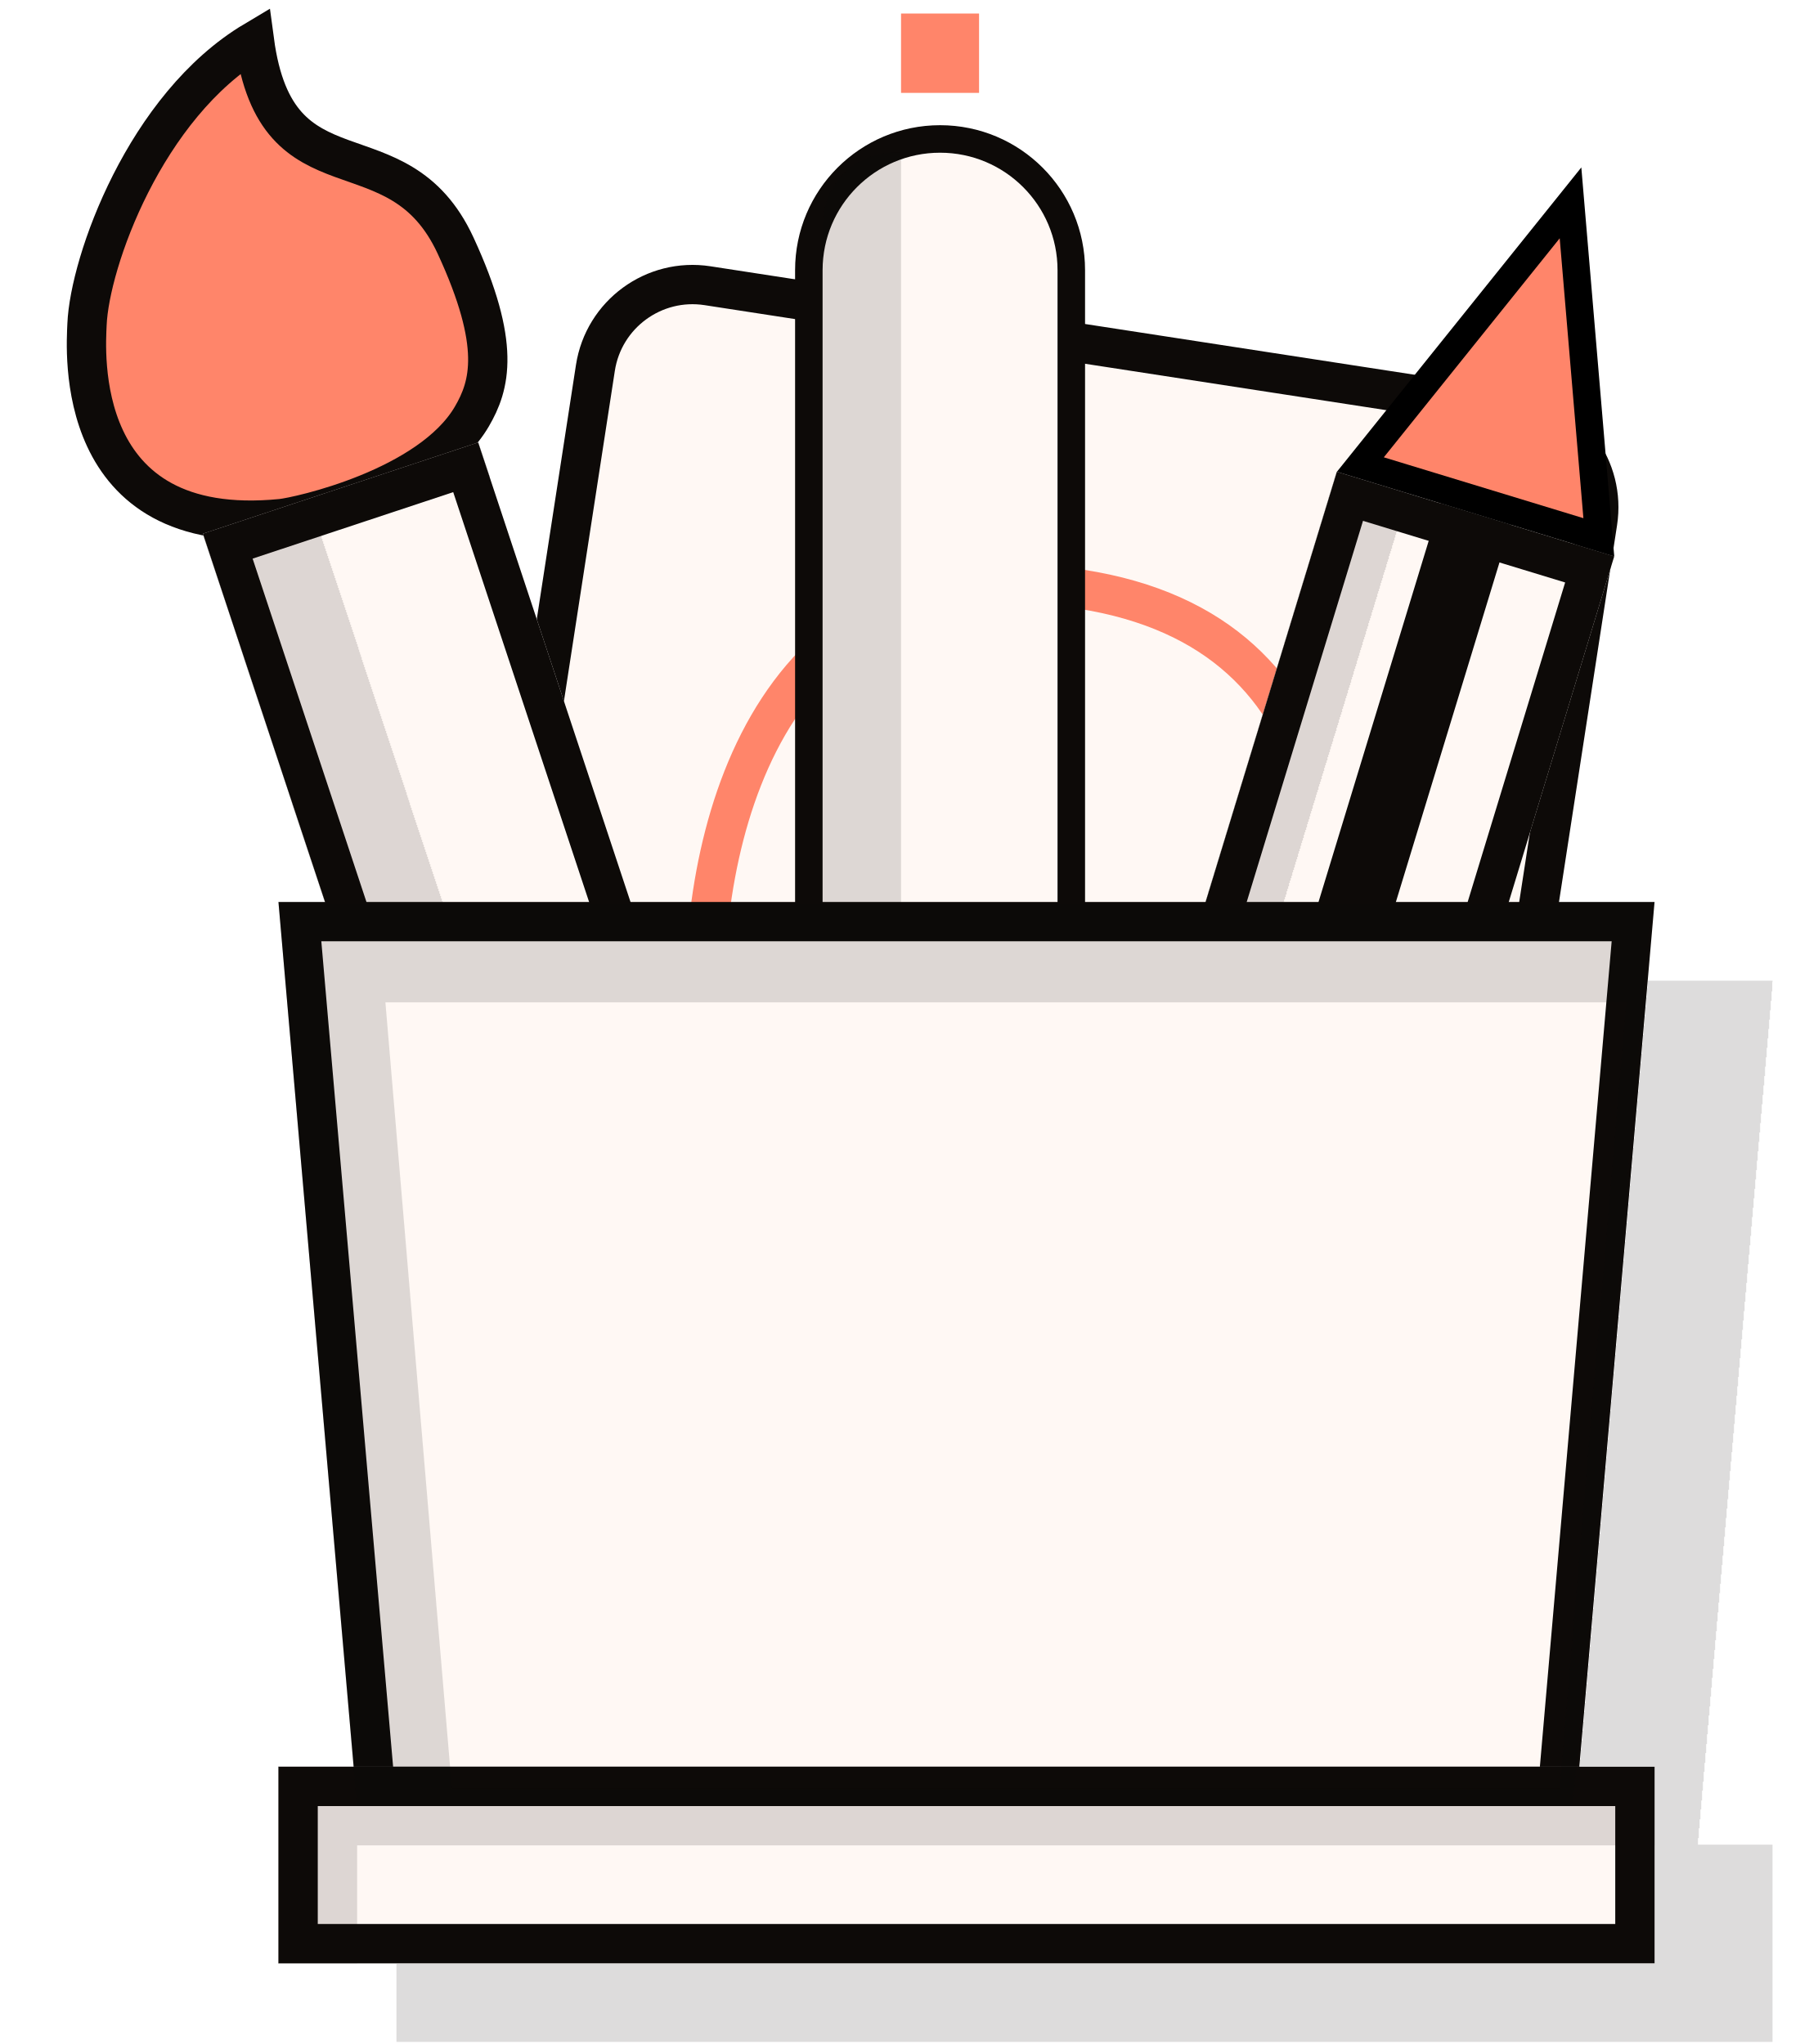
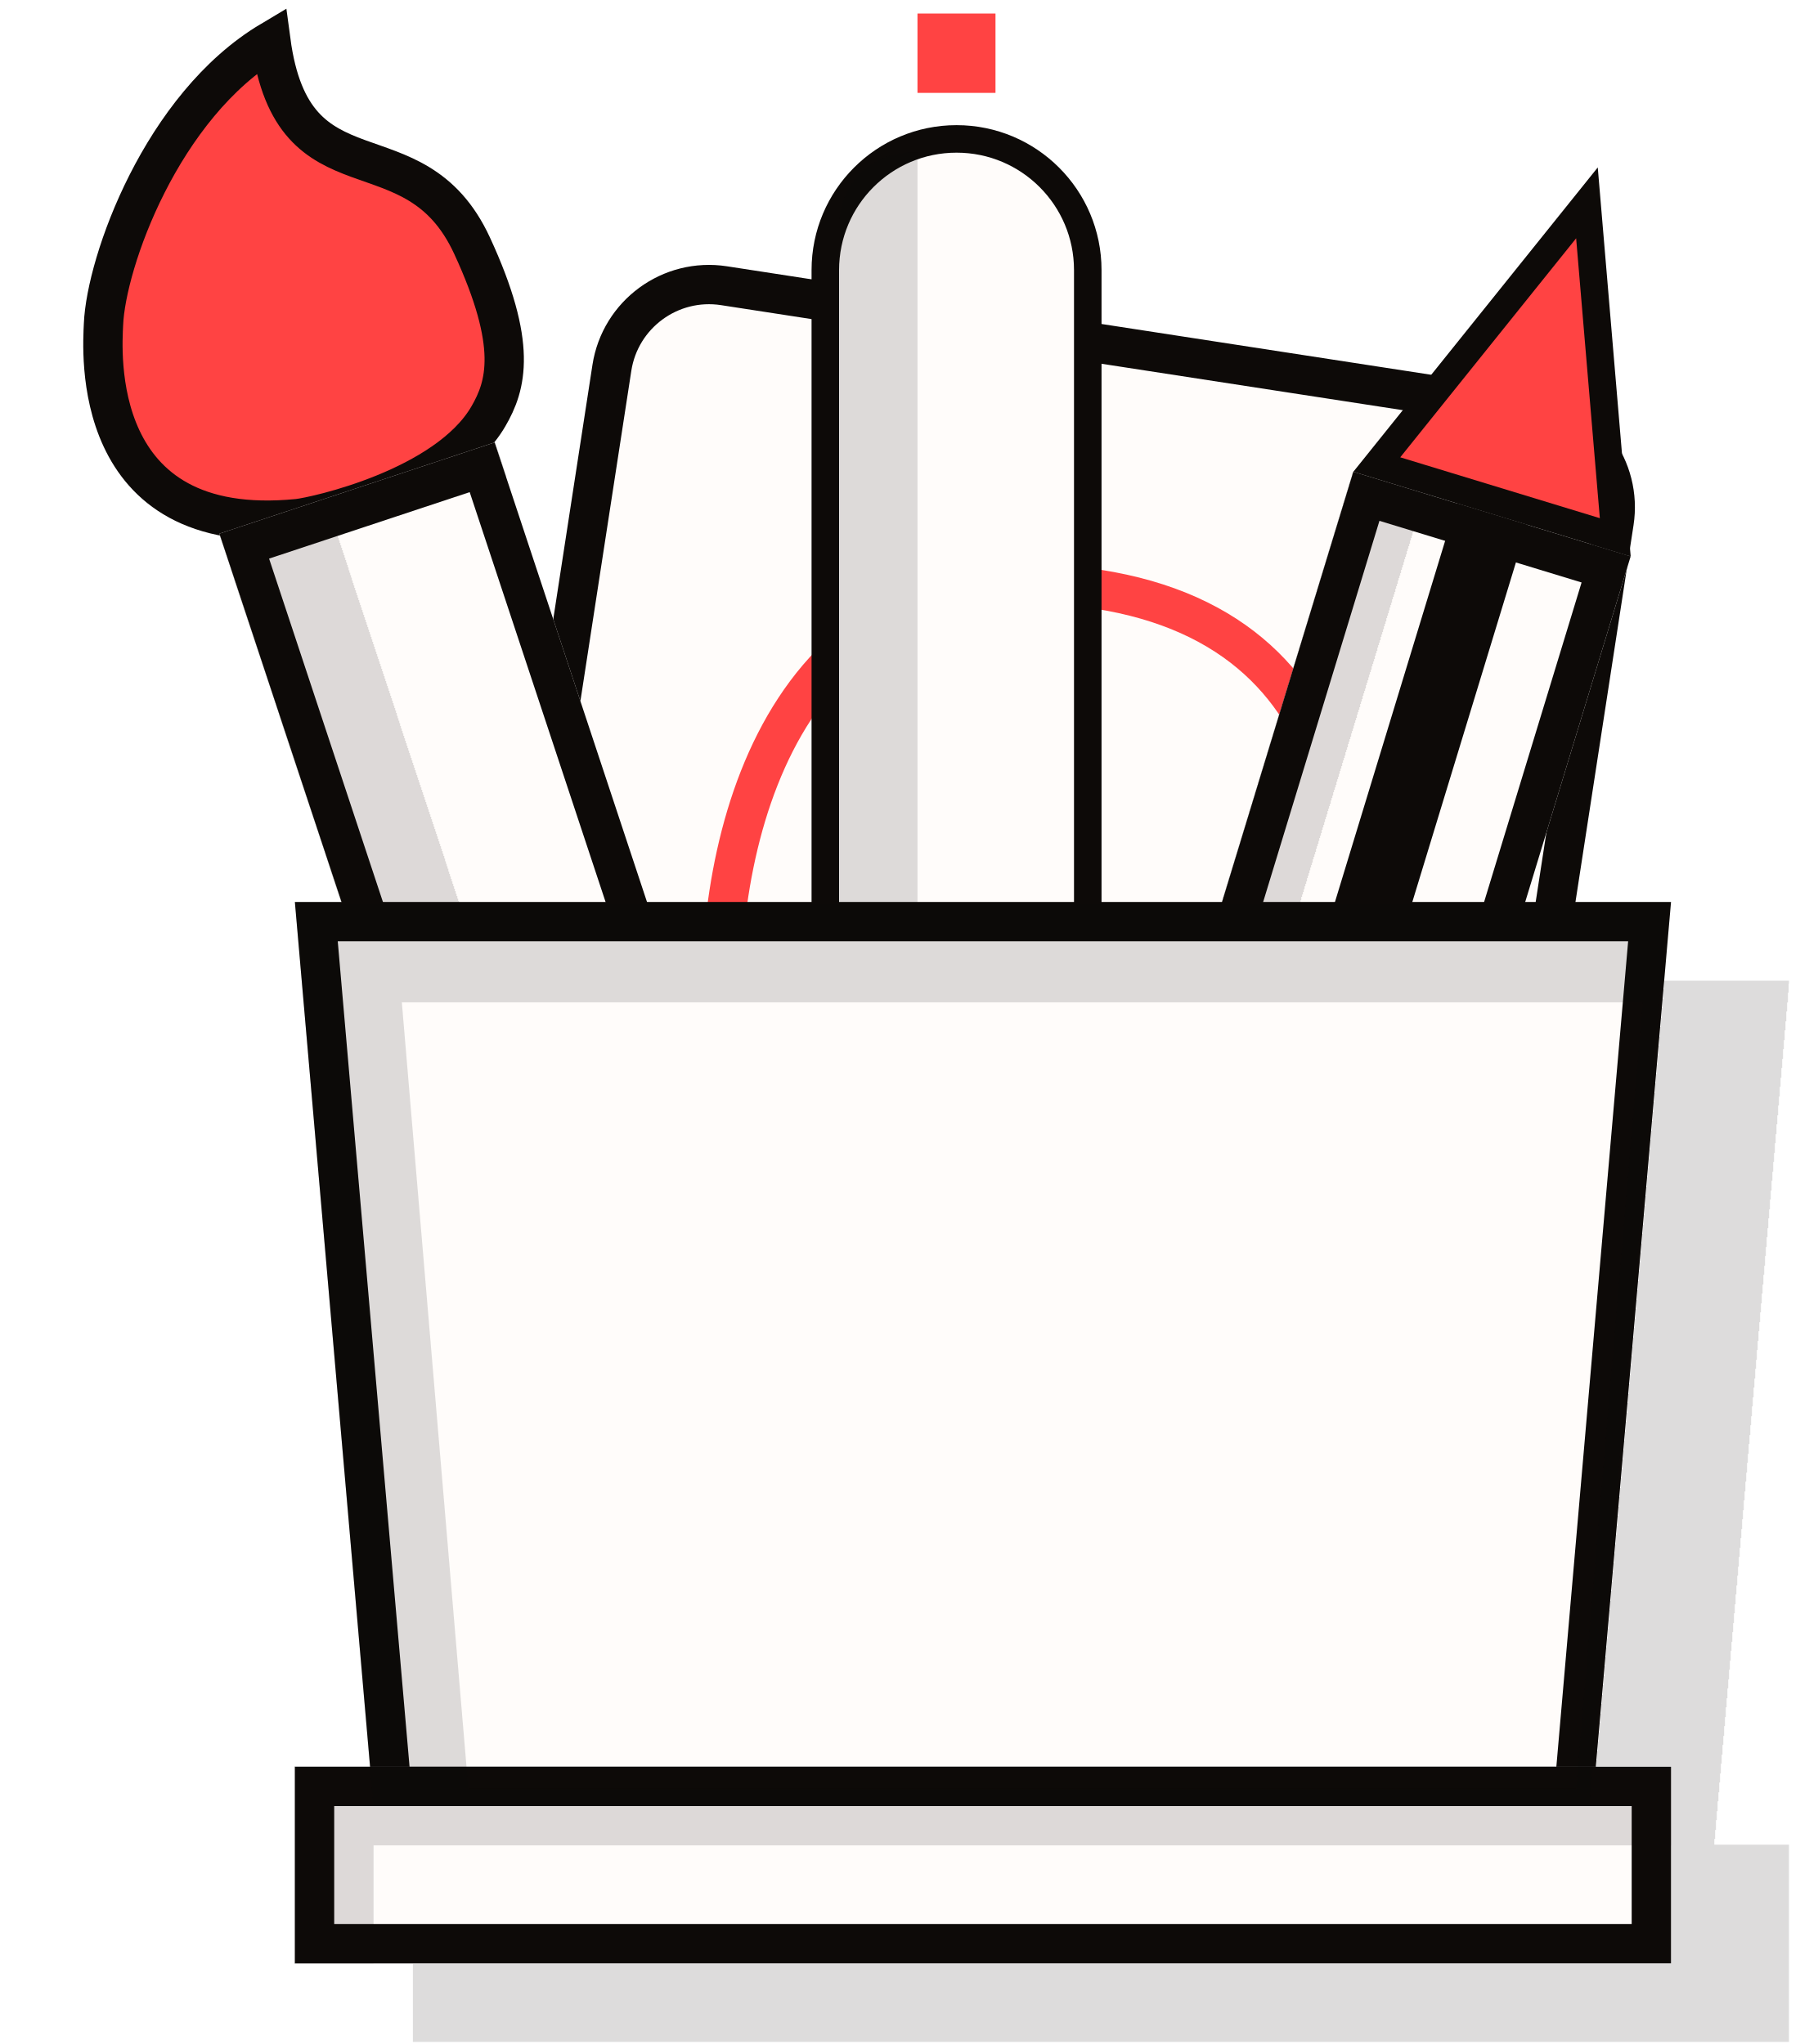
<svg xmlns="http://www.w3.org/2000/svg" width="46" height="52" viewBox="0 0 46 52" fill="none">
-   <rect x="15.524" y="6.888" width="25.791" height="29.963" rx="2.5" transform="rotate(8.7595 15.5245 6.88818)" fill="#FFF8F4" stroke="#0D0A08" />
-   <path d="M17.925 25.638C17.846 20.723 19.809 13.806 27.486 14.989C34.577 16.081 34.543 22.983 33.074 27.973" stroke="#FF856A" />
-   <rect x="17.388" y="24.765" width="3.231" height="5.704" rx="1" transform="rotate(-2.12267 17.3878 24.7651)" fill="#0D0A08" />
-   <rect x="30.815" y="26.21" width="3.231" height="5.704" rx="1" transform="rotate(19.6395 30.8152 26.2104)" fill="#0D0A08" />
-   <path d="M2.213 8.252C2.188 8.876 1.817 13.72 7.152 13.193C7.592 13.15 10.938 12.417 12.001 10.596C12.459 9.81 12.759 8.783 11.587 6.247C10.114 3.062 7.036 5.26 6.471 1.039C3.687 2.697 2.279 6.67 2.213 8.252Z" fill="#FF856A" stroke="#0D0A08" stroke-linecap="round" />
-   <g filter="url(#filter0_i_1236_236)">
-     <rect x="5.161" y="13.577" width="7.375" height="27.465" transform="rotate(-18.3386 5.16138 13.5767)" fill="#FFF8F4" />
+   <rect x="15.943" y="6.888" width="25.791" height="29.963" rx="2.5" transform="rotate(8.7595 15.9429 6.88794)" fill="#FFFCFA" stroke="#0D0A08" />
+   <path d="M18.343 25.638C18.265 20.722 20.227 13.805 27.905 14.988C34.995 16.081 34.962 22.983 33.492 27.972" stroke="#FF4343" />
+   <rect x="17.806" y="24.765" width="3.231" height="5.704" rx="1" transform="rotate(-2.12267 17.8062 24.7646)" fill="#0D0A08" />
+   <rect x="31.234" y="26.21" width="3.231" height="5.704" rx="1" transform="rotate(19.6395 31.2336 26.21)" fill="#0D0A08" />
+   <path d="M2.632 8.252C2.606 8.876 2.236 13.72 7.57 13.193C8.011 13.15 11.357 12.417 12.419 10.596C12.877 9.81 13.178 8.783 12.005 6.247C10.533 3.062 7.455 5.26 6.889 1.039C4.106 2.697 2.698 6.67 2.632 8.252Z" fill="#FF4343" stroke="#0D0A08" stroke-linecap="round" />
+   <g filter="url(#filter0_i_1246_1515)">
+     <rect x="5.58" y="13.576" width="7.375" height="27.465" transform="rotate(-18.3386 5.57983 13.5764)" fill="#FFFCFA" />
  </g>
-   <rect x="5.793" y="13.894" width="6.375" height="26.465" transform="rotate(-18.3386 5.7933 13.894)" stroke="#0D0A08" />
-   <g filter="url(#filter1_i_1236_236)">
-     <rect x="34.001" y="12.002" width="7.375" height="27.465" transform="rotate(16.9628 34.0013 12.0015)" fill="#FFF8F4" />
+   <rect x="6.212" y="13.894" width="6.375" height="26.465" transform="rotate(-18.3386 6.21176 13.8937)" stroke="#0D0A08" />
+   <g filter="url(#filter1_i_1246_1515)">
+     <rect x="34.42" y="12.002" width="7.375" height="27.465" transform="rotate(16.9628 34.4197 12.0017)" fill="#FFFCFA" />
  </g>
-   <rect x="34.334" y="12.626" width="6.375" height="26.465" transform="rotate(16.9628 34.3337 12.6256)" stroke="#0D0A08" />
-   <rect x="36.629" y="12.803" width="1.882" height="22.125" transform="rotate(16.9628 36.6289 12.8027)" fill="#0D0A08" />
-   <path d="M40.664 13.668L34.599 11.818L39.944 5.161L40.664 13.668Z" fill="#FF856A" stroke="black" stroke-width="0.7" />
-   <rect x="20.572" y="3.535" width="6.675" height="26.765" rx="3.337" fill="#FFF8F4" stroke="#0D0A08" stroke-width="0.7" />
-   <path d="M20.927 5.702C20.927 4.696 21.743 3.88 22.75 3.88H22.917V25.947H20.927V5.702Z" fill="#0D0A08" fill-opacity="0.14" />
-   <rect x="22.917" y="0.344" width="1.984" height="2.019" fill="#FF856A" />
-   <g filter="url(#filter2_d_1236_236)">
-     <path d="M9.54 45.447L7.627 23.447H41.536L39.623 45.447H9.54Z" fill="#FFF8F4" stroke="#0D0A08" />
-     <g filter="url(#filter3_i_1236_236)">
-       <rect x="7.082" y="44.947" width="35" height="5" fill="#FFF8F4" />
+   <rect x="34.752" y="12.626" width="6.375" height="26.465" transform="rotate(16.9628 34.752 12.6258)" stroke="#0D0A08" />
+   <rect x="37.047" y="12.803" width="1.882" height="22.125" transform="rotate(16.9628 37.0474 12.803)" fill="#0D0A08" />
+   <path d="M41.082 13.668L35.017 11.818L40.362 5.161L41.082 13.668Z" fill="#FF4343" stroke="#0D0A08" stroke-width="0.7" />
+   <rect x="20.991" y="3.534" width="6.675" height="26.765" rx="3.337" fill="#FFFCFA" stroke="#0D0A08" stroke-width="0.7" />
+   <path d="M21.346 5.702C21.346 4.696 22.162 3.88 23.168 3.88H23.335V25.947H21.346V5.702Z" fill="#0D0A08" fill-opacity="0.14" />
+   <rect x="23.335" y="0.344" width="1.984" height="2.019" fill="#FF4343" />
+   <g filter="url(#filter2_d_1246_1515)">
+     <path d="M9.958 45.447L8.045 23.447H41.955L40.042 45.447H9.958Z" fill="#FFFCFA" stroke="#0D0A08" />
+     <g filter="url(#filter3_i_1246_1515)">
+       <rect x="7.5" y="44.947" width="35" height="5" fill="#FFFCFA" />
    </g>
-     <rect x="7.582" y="45.447" width="34" height="4" stroke="#0D0A08" />
+     <rect x="8" y="45.447" width="34" height="4" stroke="#0D0A08" />
  </g>
-   <mask id="mask0_1236_236" style="mask-type:alpha" maskUnits="userSpaceOnUse" x="7" y="22" width="35" height="24">
-     <path d="M7.082 22.947H41.999L40.004 45.947H9.077L7.082 22.947Z" fill="#D9D9D9" />
+   <mask id="mask0_1246_1515" style="mask-type:alpha" maskUnits="userSpaceOnUse" x="7" y="22" width="36" height="24">
+     <path d="M7.5 22.947H42.418L40.423 45.947H9.495L7.5 22.947Z" fill="#D9D9D9" />
  </mask>
-   <g mask="url(#mask0_1236_236)">
-     <path d="M10.345 46.75L8.442 24.25H42.721L40.819 46.75H10.345Z" stroke="#0D0A08" stroke-opacity="0.14" stroke-width="2.5" />
+   <g mask="url(#mask0_1246_1515)">
+     <path d="M10.763 46.75L8.86 24.25H43.14L41.237 46.75H10.763Z" stroke="#0D0A08" stroke-opacity="0.14" stroke-width="2.5" />
  </g>
  <defs>
-     <filter id="filter0_i_1236_236" x="5.161" y="11.256" width="15.642" height="28.391" filterUnits="userSpaceOnUse" color-interpolation-filters="sRGB">
+     <filter id="filter0_i_1246_1515" x="5.58" y="11.256" width="15.642" height="28.391" filterUnits="userSpaceOnUse" color-interpolation-filters="sRGB">
      <feFlood flood-opacity="0" result="BackgroundImageFix" />
      <feBlend mode="normal" in="SourceGraphic" in2="BackgroundImageFix" result="shape" />
      <feColorMatrix in="SourceAlpha" type="matrix" values="0 0 0 0 0 0 0 0 0 0 0 0 0 0 0 0 0 0 127 0" result="hardAlpha" />
      <feOffset dx="3" />
      <feComposite in2="hardAlpha" operator="arithmetic" k2="-1" k3="1" />
      <feColorMatrix type="matrix" values="0 0 0 0 0.051 0 0 0 0 0.039 0 0 0 0 0.031 0 0 0 0.14 0" />
-       <feBlend mode="normal" in2="shape" result="effect1_innerShadow_1236_236" />
+       <feBlend mode="normal" in2="shape" result="effect1_innerShadow_1246_1515" />
    </filter>
-     <filter id="filter1_i_1236_236" x="25.988" y="12.002" width="15.067" height="28.422" filterUnits="userSpaceOnUse" color-interpolation-filters="sRGB">
+     <filter id="filter1_i_1246_1515" x="26.407" y="12.002" width="15.067" height="28.422" filterUnits="userSpaceOnUse" color-interpolation-filters="sRGB">
      <feFlood flood-opacity="0" result="BackgroundImageFix" />
      <feBlend mode="normal" in="SourceGraphic" in2="BackgroundImageFix" result="shape" />
      <feColorMatrix in="SourceAlpha" type="matrix" values="0 0 0 0 0 0 0 0 0 0 0 0 0 0 0 0 0 0 127 0" result="hardAlpha" />
      <feOffset dx="2" />
      <feComposite in2="hardAlpha" operator="arithmetic" k2="-1" k3="1" />
      <feColorMatrix type="matrix" values="0 0 0 0 0.051 0 0 0 0 0.039 0 0 0 0 0.031 0 0 0 0.14 0" />
-       <feBlend mode="normal" in2="shape" result="effect1_innerShadow_1236_236" />
+       <feBlend mode="normal" in2="shape" result="effect1_innerShadow_1246_1515" />
    </filter>
-     <filter id="filter2_d_1236_236" x="7.082" y="22.947" width="38" height="29" filterUnits="userSpaceOnUse" color-interpolation-filters="sRGB">
+     <filter id="filter2_d_1246_1515" x="7.5" y="22.947" width="38" height="29" filterUnits="userSpaceOnUse" color-interpolation-filters="sRGB">
      <feFlood flood-opacity="0" result="BackgroundImageFix" />
      <feColorMatrix in="SourceAlpha" type="matrix" values="0 0 0 0 0 0 0 0 0 0 0 0 0 0 0 0 0 0 127 0" result="hardAlpha" />
      <feOffset dx="3" dy="2" />
      <feComposite in2="hardAlpha" operator="out" />
      <feColorMatrix type="matrix" values="0 0 0 0 0.051 0 0 0 0 0.039 0 0 0 0 0.031 0 0 0 0.14 0" />
-       <feBlend mode="normal" in2="BackgroundImageFix" result="effect1_dropShadow_1236_236" />
-       <feBlend mode="normal" in="SourceGraphic" in2="effect1_dropShadow_1236_236" result="shape" />
+       <feBlend mode="normal" in2="BackgroundImageFix" result="effect1_dropShadow_1246_1515" />
+       <feBlend mode="normal" in="SourceGraphic" in2="effect1_dropShadow_1246_1515" result="shape" />
    </filter>
-     <filter id="filter3_i_1236_236" x="7.082" y="44.947" width="35" height="5" filterUnits="userSpaceOnUse" color-interpolation-filters="sRGB">
+     <filter id="filter3_i_1246_1515" x="7.5" y="44.947" width="35" height="5" filterUnits="userSpaceOnUse" color-interpolation-filters="sRGB">
      <feFlood flood-opacity="0" result="BackgroundImageFix" />
      <feBlend mode="normal" in="SourceGraphic" in2="BackgroundImageFix" result="shape" />
      <feColorMatrix in="SourceAlpha" type="matrix" values="0 0 0 0 0 0 0 0 0 0 0 0 0 0 0 0 0 0 127 0" result="hardAlpha" />
      <feOffset dx="2" dy="2" />
      <feComposite in2="hardAlpha" operator="arithmetic" k2="-1" k3="1" />
      <feColorMatrix type="matrix" values="0 0 0 0 0.051 0 0 0 0 0.039 0 0 0 0 0.031 0 0 0 0.14 0" />
-       <feBlend mode="normal" in2="shape" result="effect1_innerShadow_1236_236" />
+       <feBlend mode="normal" in2="shape" result="effect1_innerShadow_1246_1515" />
    </filter>
  </defs>
</svg>
